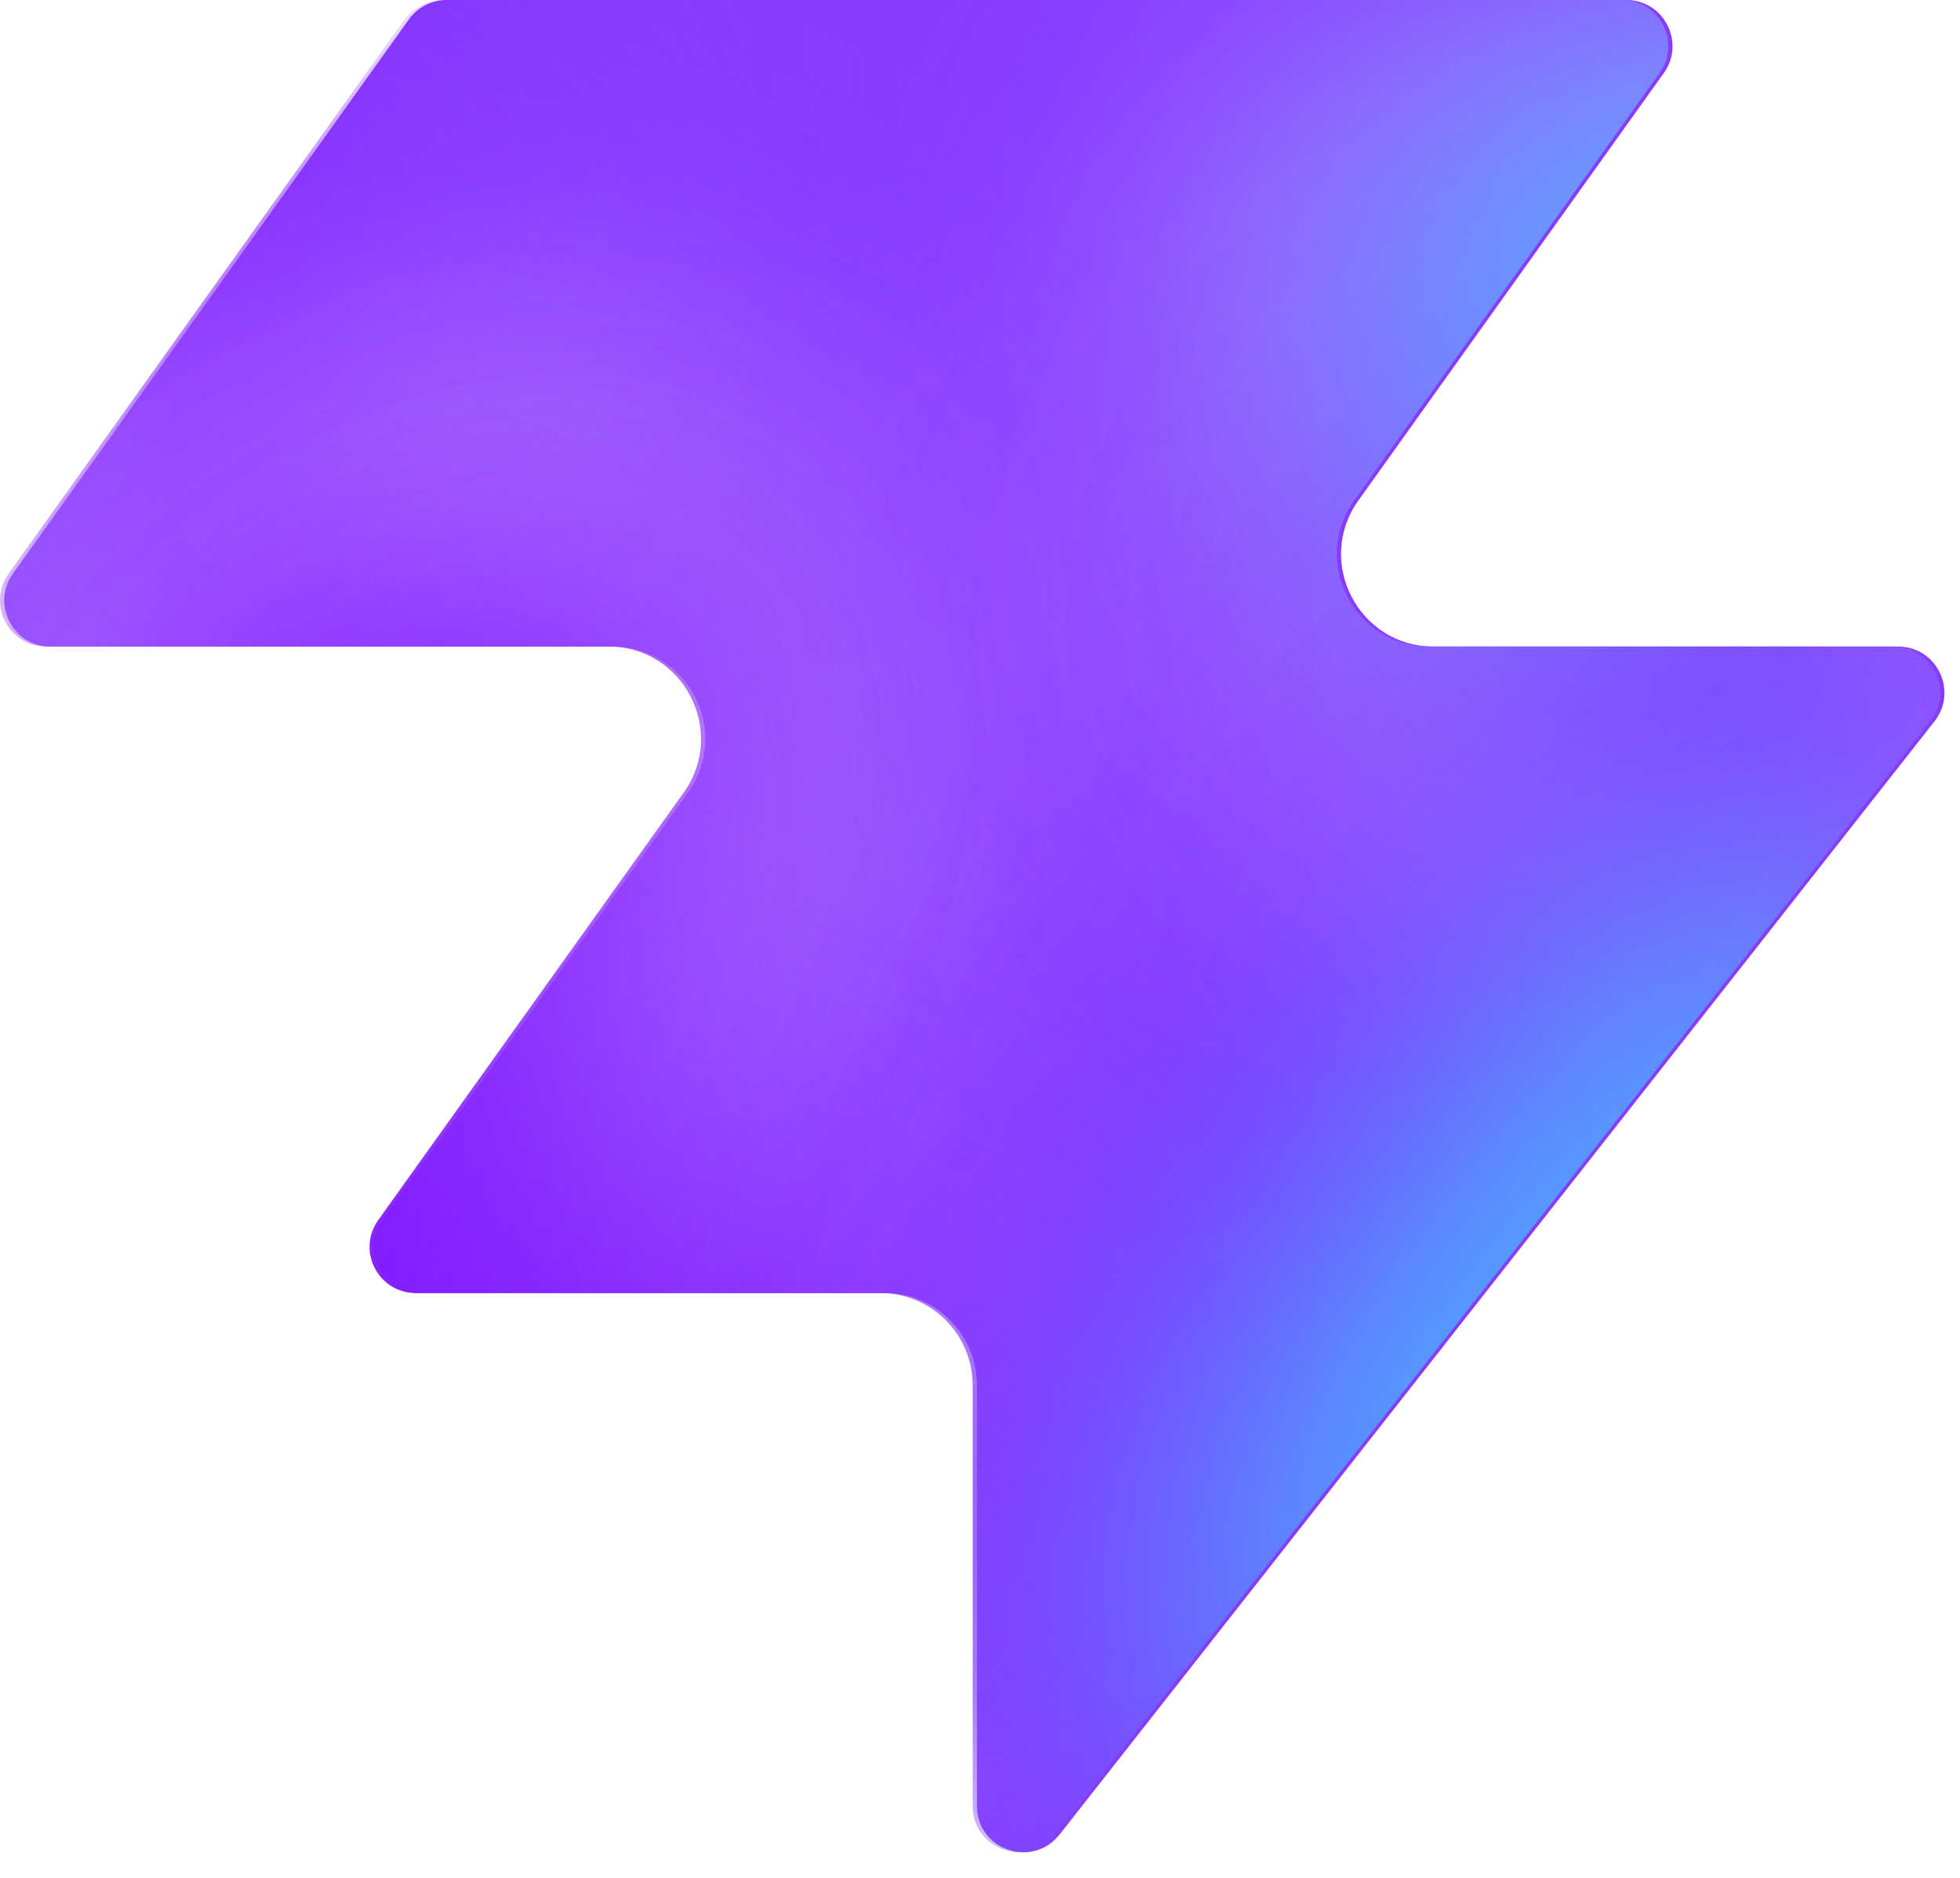
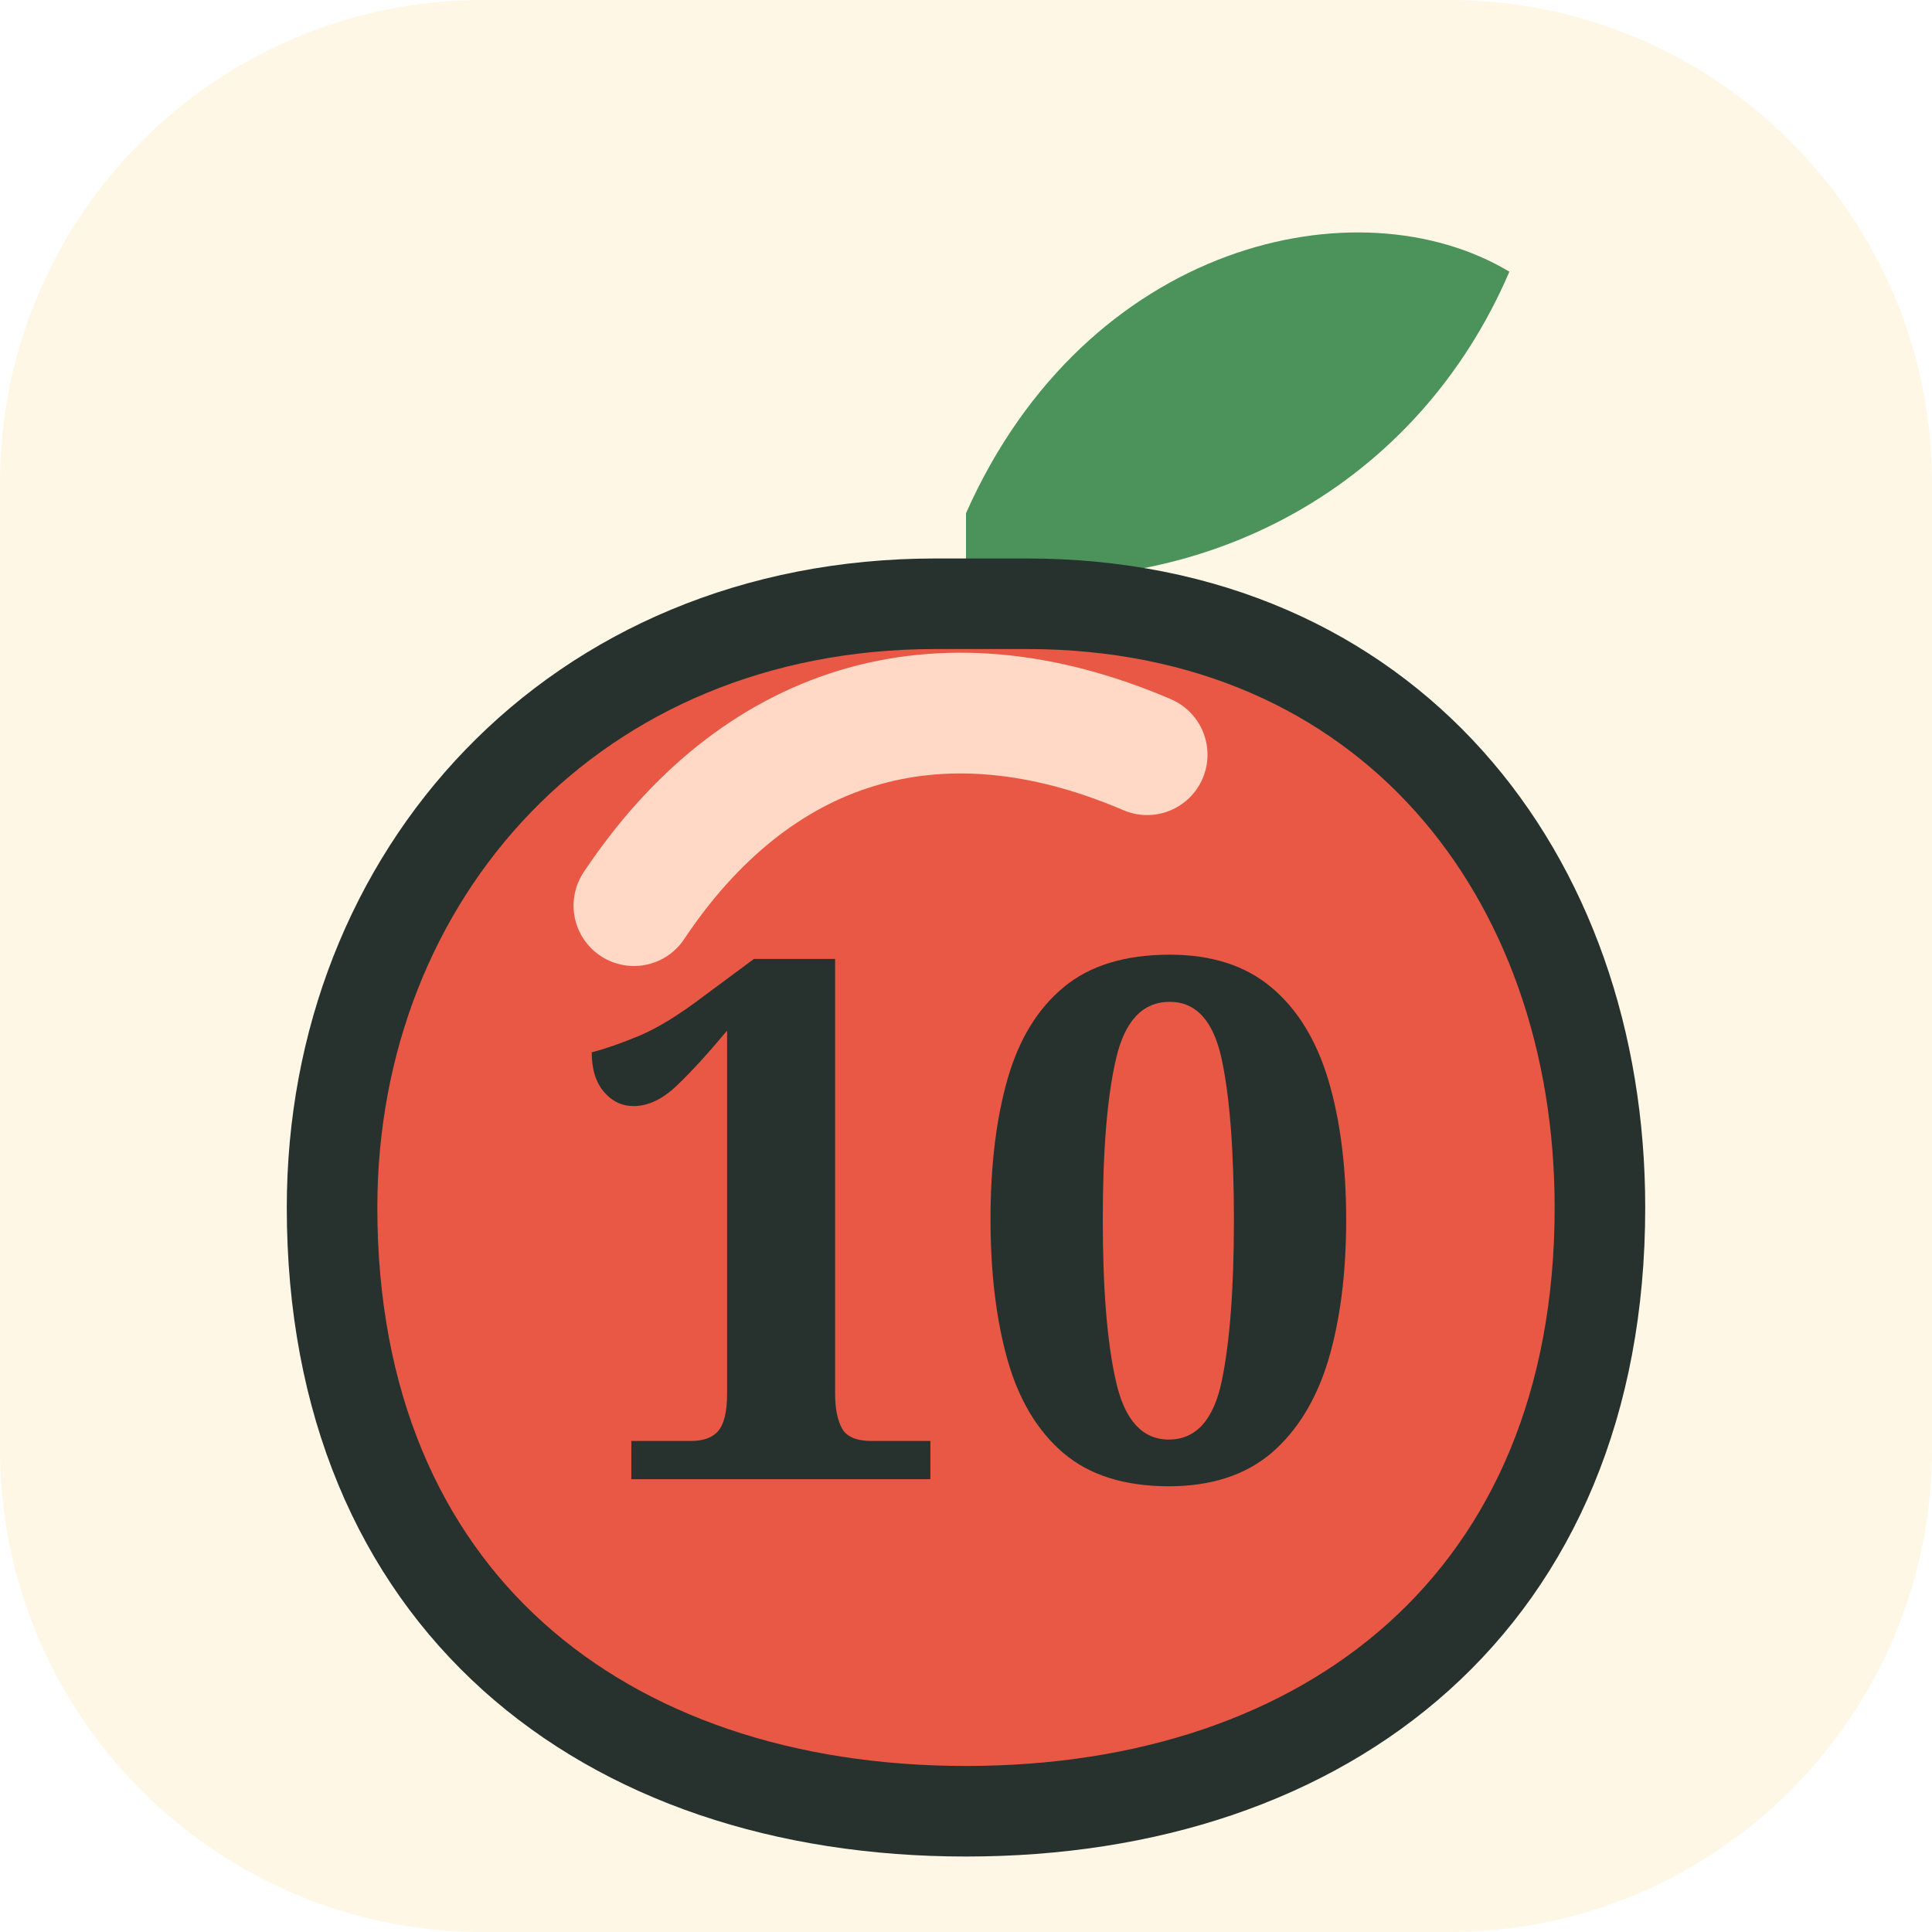
- <svg xmlns="http://www.w3.org/2000/svg" width="48" height="46" fill="none" viewBox="0 0 48 46">
-   <path fill="#863bff" d="M25.946 44.938c-.664.845-2.021.375-2.021-.698V33.937a2.26 2.26 0 0 0-2.262-2.262H10.287c-.92 0-1.456-1.04-.92-1.788l7.48-10.471c1.07-1.497 0-3.578-1.842-3.578H1.237c-.92 0-1.456-1.04-.92-1.788L10.013.474c.214-.297.556-.474.92-.474h28.894c.92 0 1.456 1.04.92 1.788l-7.48 10.471c-1.07 1.498 0 3.579 1.842 3.579h11.377c.943 0 1.473 1.088.89 1.83L25.947 44.94z" style="fill:#863bff;fill:color(display-p3 .525 .23 1);fill-opacity:1" />
-   <mask id="a" width="48" height="46" x="0" y="0" maskUnits="userSpaceOnUse" style="mask-type:alpha">
-     <path fill="#000" d="M25.842 44.938c-.664.844-2.021.375-2.021-.698V33.937a2.26 2.26 0 0 0-2.262-2.262H10.183c-.92 0-1.456-1.04-.92-1.788l7.48-10.471c1.07-1.498 0-3.579-1.842-3.579H1.133c-.92 0-1.456-1.04-.92-1.787L9.91.473c.214-.297.556-.474.92-.474h28.894c.92 0 1.456 1.04.92 1.788l-7.48 10.471c-1.07 1.498 0 3.578 1.842 3.578h11.377c.943 0 1.473 1.088.89 1.832L25.843 44.94z" style="fill:#000;fill-opacity:1" />
-   </mask>
-   <g mask="url(#a)">
-     <g filter="url(#b)">
-       <ellipse cx="5.508" cy="14.704" fill="#ede6ff" rx="5.508" ry="14.704" style="fill:#ede6ff;fill:color(display-p3 .927 .903 1);fill-opacity:1" transform="matrix(.00324 1 1 -.00324 -4.47 31.516)" />
-     </g>
-     <g filter="url(#c)">
-       <ellipse cx="10.399" cy="29.851" fill="#ede6ff" rx="10.399" ry="29.851" style="fill:#ede6ff;fill:color(display-p3 .927 .903 1);fill-opacity:1" transform="matrix(.00324 1 1 -.00324 -39.328 7.883)" />
-     </g>
-     <g filter="url(#d)">
-       <ellipse cx="5.508" cy="30.487" fill="#7e14ff" rx="5.508" ry="30.487" style="fill:#7e14ff;fill:color(display-p3 .492 .077 1);fill-opacity:1" transform="rotate(89.814 -25.913 -14.639)scale(1 -1)" />
-     </g>
-     <g filter="url(#e)">
-       <ellipse cx="5.508" cy="30.599" fill="#7e14ff" rx="5.508" ry="30.599" style="fill:#7e14ff;fill:color(display-p3 .492 .077 1);fill-opacity:1" transform="rotate(89.814 -32.644 -3.334)scale(1 -1)" />
-     </g>
-     <g filter="url(#f)">
-       <ellipse cx="5.508" cy="30.599" fill="#7e14ff" rx="5.508" ry="30.599" style="fill:#7e14ff;fill:color(display-p3 .492 .077 1);fill-opacity:1" transform="matrix(.00324 1 1 -.00324 -34.34 30.47)" />
-     </g>
-     <g filter="url(#g)">
-       <ellipse cx="14.072" cy="22.078" fill="#ede6ff" rx="14.072" ry="22.078" style="fill:#ede6ff;fill:color(display-p3 .927 .903 1);fill-opacity:1" transform="rotate(93.35 24.506 48.493)scale(-1 1)" />
-     </g>
-     <g filter="url(#h)">
-       <ellipse cx="3.47" cy="21.501" fill="#7e14ff" rx="3.47" ry="21.501" style="fill:#7e14ff;fill:color(display-p3 .492 .077 1);fill-opacity:1" transform="rotate(89.009 28.708 47.59)scale(-1 1)" />
-     </g>
-     <g filter="url(#i)">
-       <ellipse cx="3.47" cy="21.501" fill="#7e14ff" rx="3.47" ry="21.501" style="fill:#7e14ff;fill:color(display-p3 .492 .077 1);fill-opacity:1" transform="rotate(89.009 28.708 47.59)scale(-1 1)" />
-     </g>
-     <g filter="url(#j)">
-       <ellipse cx=".387" cy="8.972" fill="#7e14ff" rx="4.407" ry="29.108" style="fill:#7e14ff;fill:color(display-p3 .492 .077 1);fill-opacity:1" transform="rotate(39.51 .387 8.972)" />
-     </g>
-     <g filter="url(#k)">
-       <ellipse cx="47.523" cy="-6.092" fill="#7e14ff" rx="4.407" ry="29.108" style="fill:#7e14ff;fill:color(display-p3 .492 .077 1);fill-opacity:1" transform="rotate(37.892 47.523 -6.092)" />
-     </g>
-     <g filter="url(#l)">
-       <ellipse cx="41.412" cy="6.333" fill="#47bfff" rx="5.971" ry="9.665" style="fill:#47bfff;fill:color(display-p3 .28 .748 1);fill-opacity:1" transform="rotate(37.892 41.412 6.333)" />
-     </g>
-     <g filter="url(#m)">
-       <ellipse cx="-1.879" cy="38.332" fill="#7e14ff" rx="4.407" ry="29.108" style="fill:#7e14ff;fill:color(display-p3 .492 .077 1);fill-opacity:1" transform="rotate(37.892 -1.88 38.332)" />
-     </g>
-     <g filter="url(#n)">
-       <ellipse cx="-1.879" cy="38.332" fill="#7e14ff" rx="4.407" ry="29.108" style="fill:#7e14ff;fill:color(display-p3 .492 .077 1);fill-opacity:1" transform="rotate(37.892 -1.88 38.332)" />
-     </g>
-     <g filter="url(#o)">
-       <ellipse cx="35.651" cy="29.907" fill="#7e14ff" rx="4.407" ry="29.108" style="fill:#7e14ff;fill:color(display-p3 .492 .077 1);fill-opacity:1" transform="rotate(37.892 35.651 29.907)" />
-     </g>
-     <g filter="url(#p)">
-       <ellipse cx="38.418" cy="32.4" fill="#47bfff" rx="5.971" ry="15.297" style="fill:#47bfff;fill:color(display-p3 .28 .748 1);fill-opacity:1" transform="rotate(37.892 38.418 32.4)" />
-     </g>
-   </g>
-   <defs>
-     <filter id="b" width="60.045" height="41.654" x="-19.77" y="16.149" color-interpolation-filters="sRGB" filterUnits="userSpaceOnUse">
-       <feFlood flood-opacity="0" result="BackgroundImageFix" />
-       <feBlend in="SourceGraphic" in2="BackgroundImageFix" result="shape" />
-       <feGaussianBlur result="effect1_foregroundBlur_2002_17158" stdDeviation="7.659" />
-     </filter>
-     <filter id="c" width="90.34" height="51.437" x="-54.613" y="-7.533" color-interpolation-filters="sRGB" filterUnits="userSpaceOnUse">
-       <feFlood flood-opacity="0" result="BackgroundImageFix" />
-       <feBlend in="SourceGraphic" in2="BackgroundImageFix" result="shape" />
-       <feGaussianBlur result="effect1_foregroundBlur_2002_17158" stdDeviation="7.659" />
-     </filter>
-     <filter id="d" width="79.355" height="29.4" x="-49.64" y="2.03" color-interpolation-filters="sRGB" filterUnits="userSpaceOnUse">
-       <feFlood flood-opacity="0" result="BackgroundImageFix" />
-       <feBlend in="SourceGraphic" in2="BackgroundImageFix" result="shape" />
-       <feGaussianBlur result="effect1_foregroundBlur_2002_17158" stdDeviation="4.596" />
-     </filter>
-     <filter id="e" width="79.579" height="29.4" x="-45.045" y="20.029" color-interpolation-filters="sRGB" filterUnits="userSpaceOnUse">
-       <feFlood flood-opacity="0" result="BackgroundImageFix" />
-       <feBlend in="SourceGraphic" in2="BackgroundImageFix" result="shape" />
-       <feGaussianBlur result="effect1_foregroundBlur_2002_17158" stdDeviation="4.596" />
-     </filter>
-     <filter id="f" width="79.579" height="29.4" x="-43.513" y="21.178" color-interpolation-filters="sRGB" filterUnits="userSpaceOnUse">
-       <feFlood flood-opacity="0" result="BackgroundImageFix" />
-       <feBlend in="SourceGraphic" in2="BackgroundImageFix" result="shape" />
-       <feGaussianBlur result="effect1_foregroundBlur_2002_17158" stdDeviation="4.596" />
-     </filter>
-     <filter id="g" width="74.749" height="58.852" x="15.756" y="-17.901" color-interpolation-filters="sRGB" filterUnits="userSpaceOnUse">
-       <feFlood flood-opacity="0" result="BackgroundImageFix" />
-       <feBlend in="SourceGraphic" in2="BackgroundImageFix" result="shape" />
-       <feGaussianBlur result="effect1_foregroundBlur_2002_17158" stdDeviation="7.659" />
-     </filter>
-     <filter id="h" width="61.377" height="25.362" x="23.548" y="2.284" color-interpolation-filters="sRGB" filterUnits="userSpaceOnUse">
-       <feFlood flood-opacity="0" result="BackgroundImageFix" />
-       <feBlend in="SourceGraphic" in2="BackgroundImageFix" result="shape" />
-       <feGaussianBlur result="effect1_foregroundBlur_2002_17158" stdDeviation="4.596" />
-     </filter>
-     <filter id="i" width="61.377" height="25.362" x="23.548" y="2.284" color-interpolation-filters="sRGB" filterUnits="userSpaceOnUse">
-       <feFlood flood-opacity="0" result="BackgroundImageFix" />
-       <feBlend in="SourceGraphic" in2="BackgroundImageFix" result="shape" />
-       <feGaussianBlur result="effect1_foregroundBlur_2002_17158" stdDeviation="4.596" />
-     </filter>
-     <filter id="j" width="56.045" height="63.649" x="-27.636" y="-22.853" color-interpolation-filters="sRGB" filterUnits="userSpaceOnUse">
-       <feFlood flood-opacity="0" result="BackgroundImageFix" />
-       <feBlend in="SourceGraphic" in2="BackgroundImageFix" result="shape" />
-       <feGaussianBlur result="effect1_foregroundBlur_2002_17158" stdDeviation="4.596" />
-     </filter>
-     <filter id="k" width="54.814" height="64.646" x="20.116" y="-38.415" color-interpolation-filters="sRGB" filterUnits="userSpaceOnUse">
-       <feFlood flood-opacity="0" result="BackgroundImageFix" />
-       <feBlend in="SourceGraphic" in2="BackgroundImageFix" result="shape" />
-       <feGaussianBlur result="effect1_foregroundBlur_2002_17158" stdDeviation="4.596" />
-     </filter>
-     <filter id="l" width="33.541" height="35.313" x="24.641" y="-11.323" color-interpolation-filters="sRGB" filterUnits="userSpaceOnUse">
-       <feFlood flood-opacity="0" result="BackgroundImageFix" />
-       <feBlend in="SourceGraphic" in2="BackgroundImageFix" result="shape" />
-       <feGaussianBlur result="effect1_foregroundBlur_2002_17158" stdDeviation="4.596" />
-     </filter>
-     <filter id="m" width="54.814" height="64.646" x="-29.286" y="6.009" color-interpolation-filters="sRGB" filterUnits="userSpaceOnUse">
-       <feFlood flood-opacity="0" result="BackgroundImageFix" />
-       <feBlend in="SourceGraphic" in2="BackgroundImageFix" result="shape" />
-       <feGaussianBlur result="effect1_foregroundBlur_2002_17158" stdDeviation="4.596" />
-     </filter>
-     <filter id="n" width="54.814" height="64.646" x="-29.286" y="6.009" color-interpolation-filters="sRGB" filterUnits="userSpaceOnUse">
-       <feFlood flood-opacity="0" result="BackgroundImageFix" />
-       <feBlend in="SourceGraphic" in2="BackgroundImageFix" result="shape" />
-       <feGaussianBlur result="effect1_foregroundBlur_2002_17158" stdDeviation="4.596" />
-     </filter>
-     <filter id="o" width="54.814" height="64.646" x="8.244" y="-2.416" color-interpolation-filters="sRGB" filterUnits="userSpaceOnUse">
-       <feFlood flood-opacity="0" result="BackgroundImageFix" />
-       <feBlend in="SourceGraphic" in2="BackgroundImageFix" result="shape" />
-       <feGaussianBlur result="effect1_foregroundBlur_2002_17158" stdDeviation="4.596" />
-     </filter>
-     <filter id="p" width="39.409" height="43.623" x="18.713" y="10.588" color-interpolation-filters="sRGB" filterUnits="userSpaceOnUse">
-       <feFlood flood-opacity="0" result="BackgroundImageFix" />
-       <feBlend in="SourceGraphic" in2="BackgroundImageFix" result="shape" />
-       <feGaussianBlur result="effect1_foregroundBlur_2002_17158" stdDeviation="4.596" />
-     </filter>
-   </defs>
+ <svg xmlns="http://www.w3.org/2000/svg" viewBox="0 0 64 64">
+   <rect width="64" height="64" rx="16" fill="#fff7e6" />
+   <path d="M32 17c4-9 13-11 18-8-3 7-10 11-18 10" fill="#4b925b" />
+   <path d="M34 20c12 0 19 9 19 20 0 13-9 20-21 20S11 53 11 40c0-11 8-20 20-20z" fill="#e95844" stroke="#27322f" stroke-width="3" />
+   <path d="M21 30c4-6 10-8 17-5" fill="none" stroke="#ffd9c6" stroke-linecap="round" stroke-width="4" />
+   <text x="32" y="49" fill="#27322f" font-family="Georgia,serif" font-size="24" font-weight="700" text-anchor="middle">10</text>
</svg>
